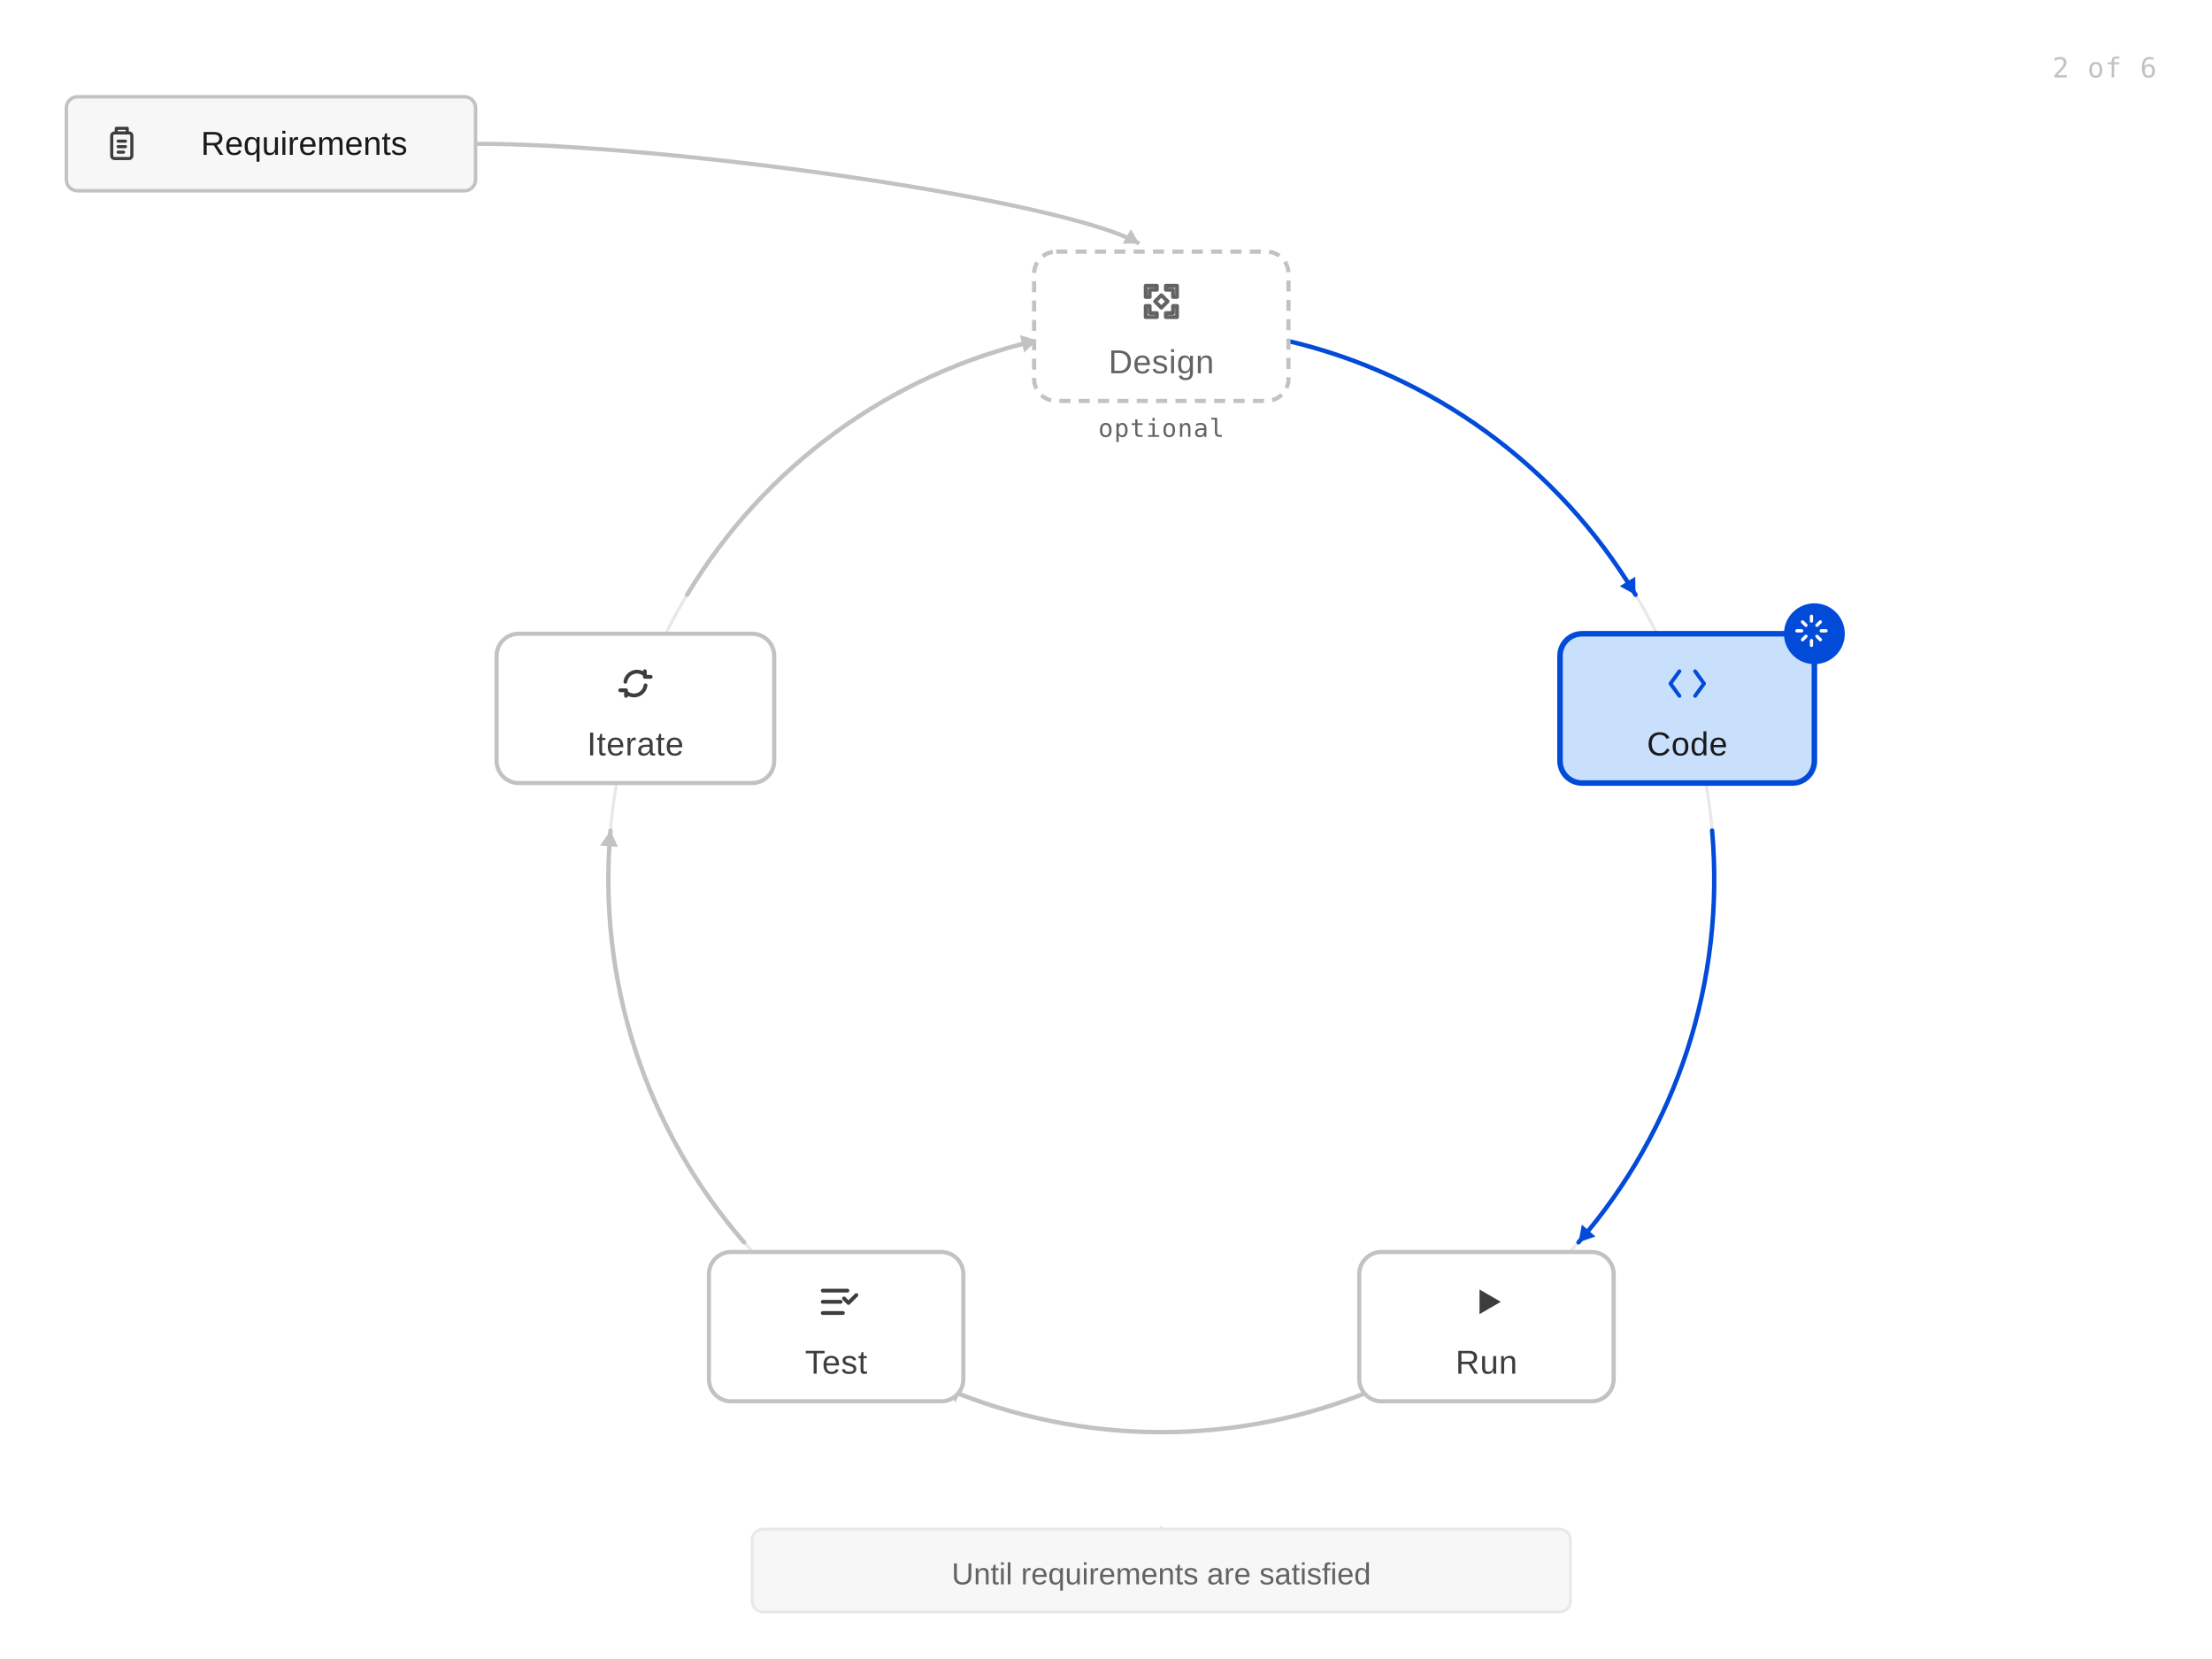
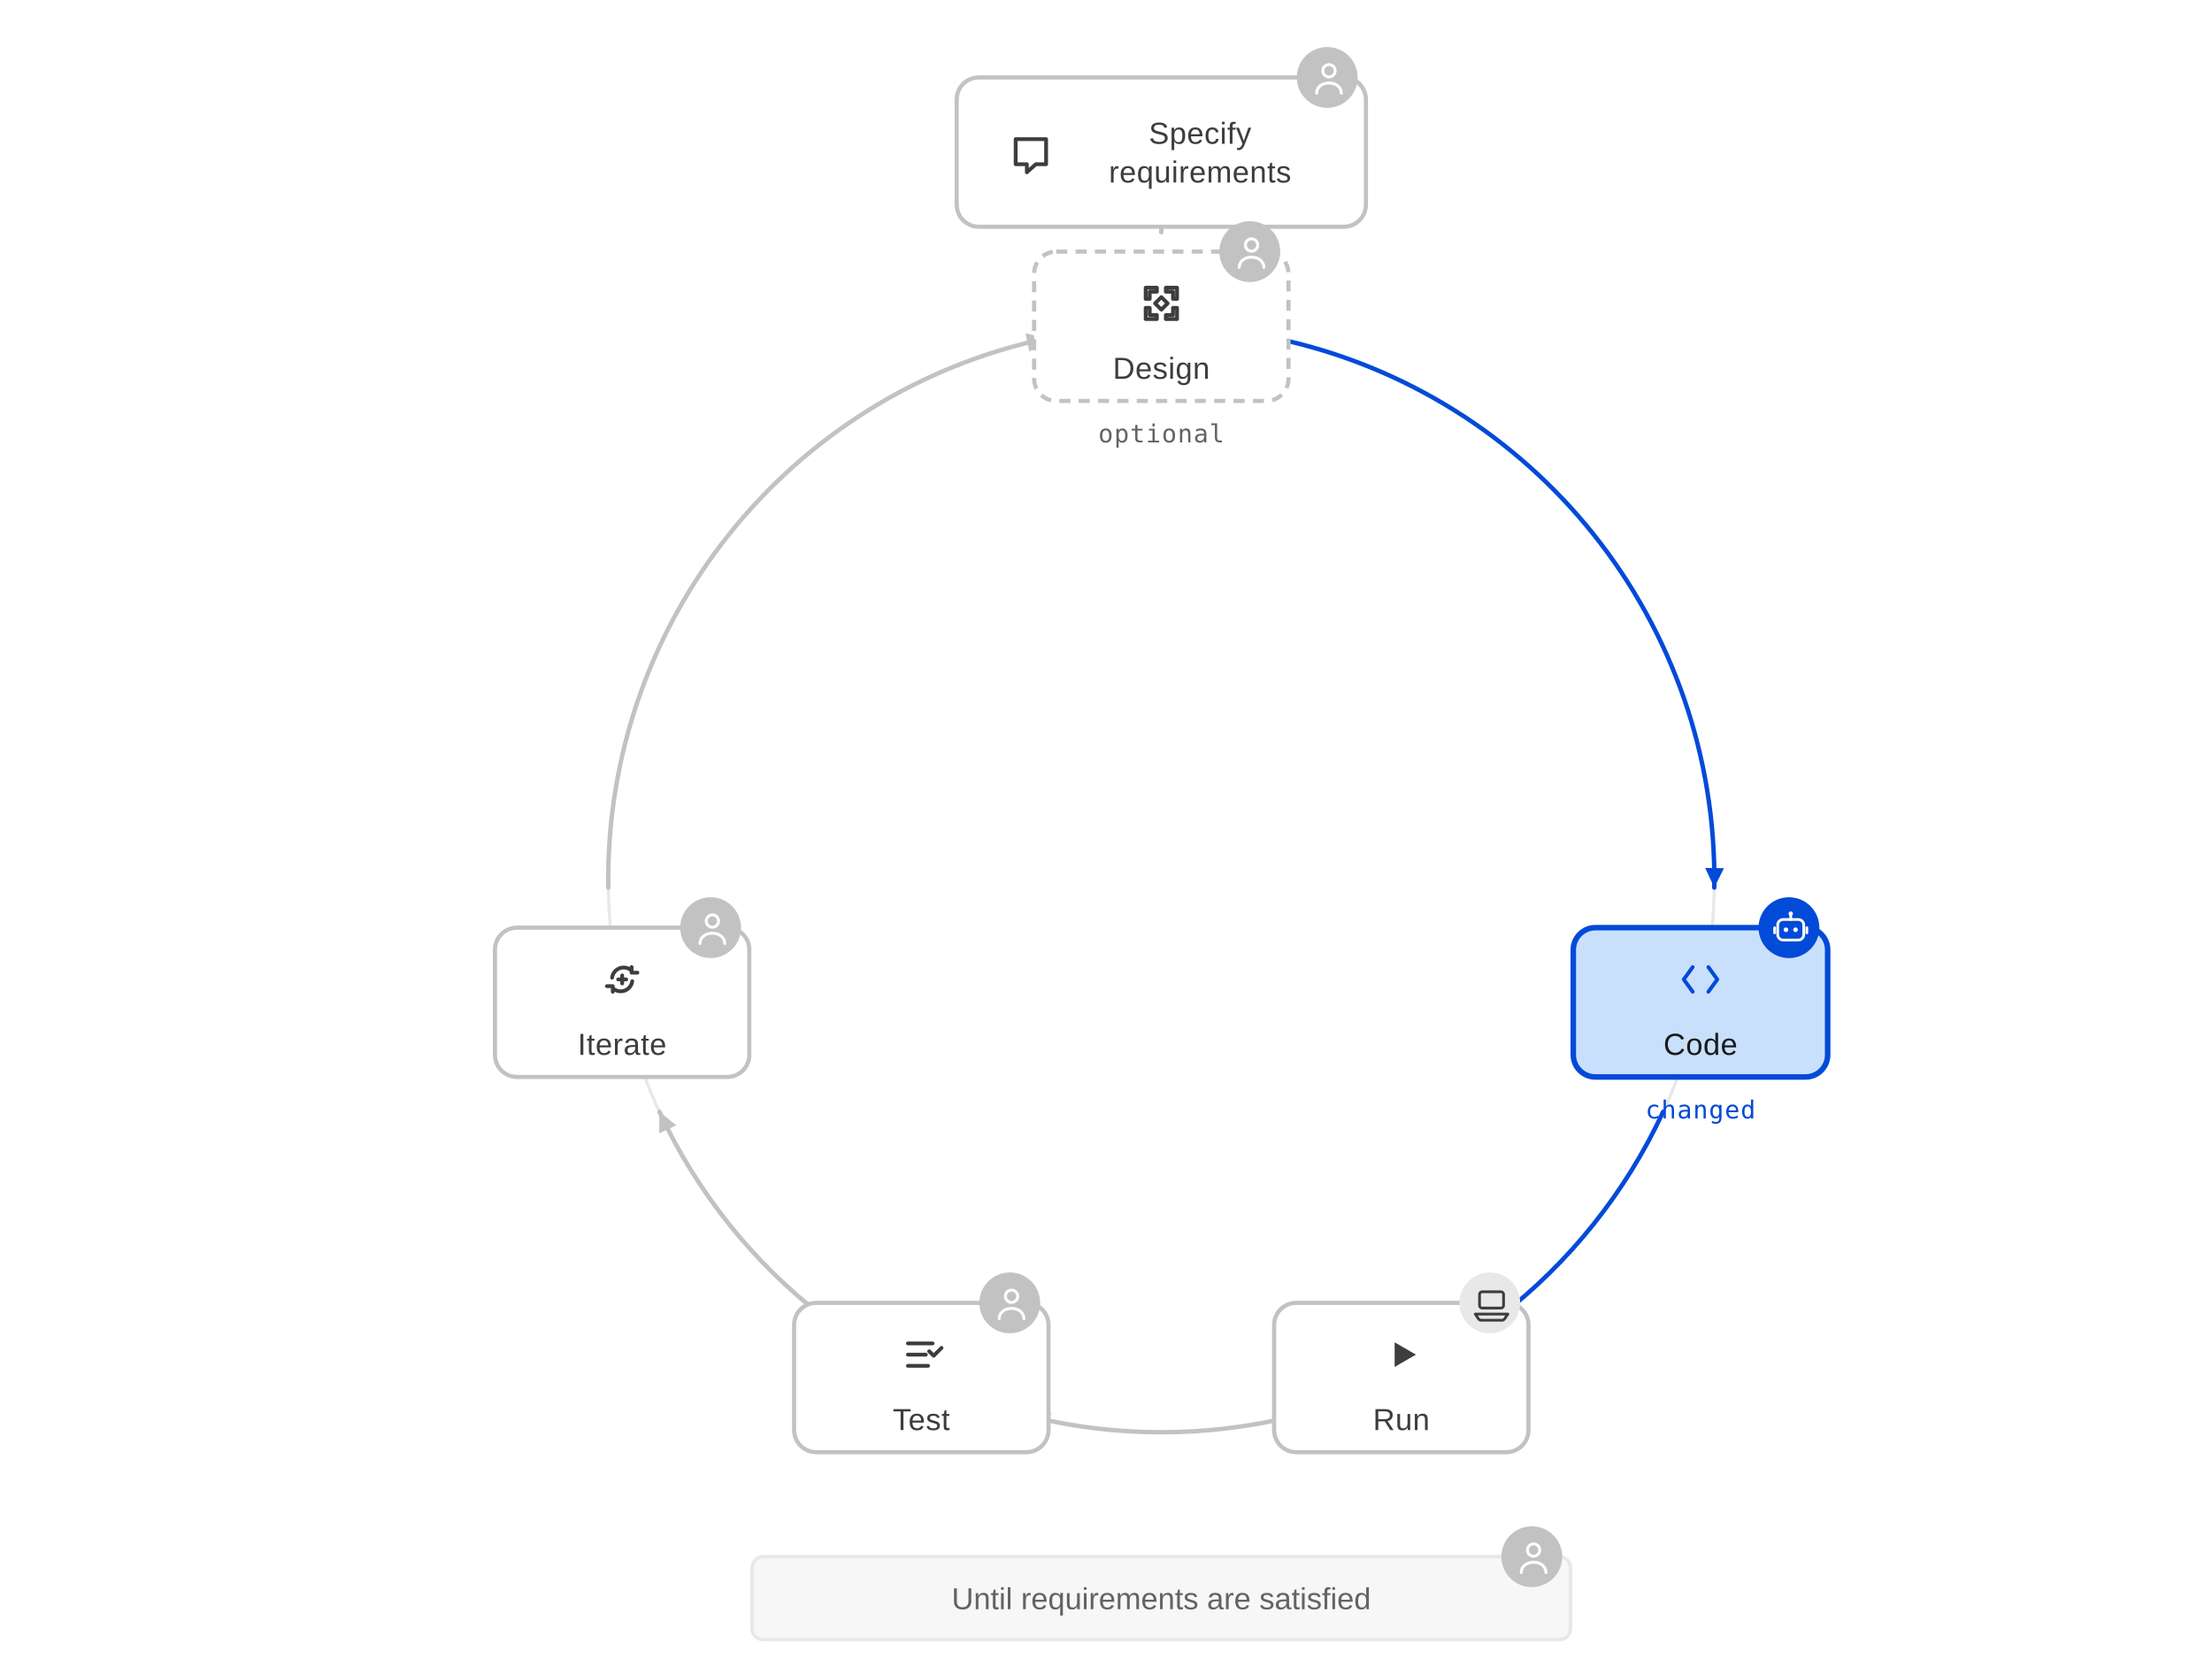
- <svg xmlns="http://www.w3.org/2000/svg" viewBox="0 0 800 600" width="800" height="600" role="img" aria-label="AI Feedback Loop">
+ <svg xmlns="http://www.w3.org/2000/svg" viewBox="0 0 800 600" width="800" height="600" role="img" aria-label="AI Assisted Coding Feedback Loop">
  <rect width="800" height="600" fill="#ffffff" />
  <circle cx="420" cy="318" r="200" fill="none" stroke="#e8e8e8" stroke-width="1.1" />
-   <path d="M464.9 123.1 A200 200 0 0 1 591.5 215.1" fill="none" stroke="#024ad8" stroke-width="1.6" stroke-linecap="round" />
-   <path d="M591.5 215.1 L585.8 212.0 L591.4 208.6 Z" fill="#024ad8" />
-   <path d="M619.2 300.4 A200 200 0 0 1 570.9 449.3" fill="none" stroke="#024ad8" stroke-width="1.6" stroke-linecap="round" />
-   <path d="M570.9 449.3 L572.1 442.9 L577.0 447.2 Z" fill="#024ad8" />
-   <path d="M498.3 502.0 A200 200 0 0 1 341.7 502.0" fill="none" stroke="#c2c2c2" stroke-width="1.6" stroke-linecap="round" />
-   <path d="M341.7 502.0 L348.2 501.3 L345.6 507.2 Z" fill="#c2c2c2" />
-   <path d="M269.1 449.3 A200 200 0 0 1 220.8 300.4" fill="none" stroke="#c2c2c2" stroke-width="1.6" stroke-linecap="round" />
-   <path d="M220.8 300.4 L223.5 306.3 L217.0 305.8 Z" fill="#c2c2c2" />
-   <path d="M248.5 215.1 A200 200 0 0 1 375.1 123.1" fill="none" stroke="#c2c2c2" stroke-width="1.6" stroke-linecap="round" />
-   <path d="M375.1 123.1 L370.4 127.5 L368.9 121.2 Z" fill="#c2c2c2" />
-   <rect x="24" y="35" width="148" height="34" rx="4" ry="4" fill="#f7f7f7" stroke="#c2c2c2" stroke-width="1.25" />
-   <g transform="translate(36.1 44.1) scale(0.662)" fill="none" stroke="#3d3d3d" stroke-width="1.7" stroke-linecap="round" stroke-linejoin="round">
-     <path d="M9 3.5h6v2.5H9zM8 6h8a1.5 1.5 0 0 1 1.5 1.5v11A1.5 1.5 0 0 1 16 20H8a1.5 1.5 0 0 1-1.5-1.5v-11A1.5 1.5 0 0 1 8 6zM10 10.5h4M10 13.5h4M10 16.5h3" />
+   <path d="M461.6 122.4 A200 200 0 0 1 620 321" fill="none" stroke="#024ad8" stroke-width="1.6" stroke-linecap="round" />
+   <path d="M620 321 L623.5 314 L616.7 313.9 Z" fill="#024ad8" />
+   <path d="M601.5 402.1 A200 200 0 0 1 542.3 476.2" fill="none" stroke="#024ad8" stroke-width="1.6" stroke-linecap="round" />
+   <path d="M542.3 476.2 L550 474.6 L545.8 469.2 Z" fill="#024ad8" />
+   <path d="M467.4 512.3 A200 200 0 0 1 372.6 512.3" fill="none" stroke="#c2c2c2" stroke-width="1.6" stroke-linecap="round" />
+   <path d="M372.6 512.3 L378.6 517.3 L380.2 510.7 Z" fill="#c2c2c2" />
+   <path d="M297.7 476.2 A200 200 0 0 1 238.5 402.1" fill="none" stroke="#c2c2c2" stroke-width="1.6" stroke-linecap="round" />
+   <path d="M238.5 402.1 L238.4 409.9 L244.6 407 Z" fill="#c2c2c2" />
+   <path d="M220 321 A200 200 0 0 1 378.4 122.4" fill="none" stroke="#c2c2c2" stroke-width="1.6" stroke-linecap="round" />
+   <path d="M378.4 122.4 L370.9 120.5 L372.3 127.2 Z" fill="#c2c2c2" />
+   <path d="M420 82 L420 84" fill="none" stroke="#c2c2c2" stroke-width="1.6" stroke-linecap="round" />
+   <path d="M420 84 L423.6 76 L416.4 76 Z" fill="#c2c2c2" />
+   <rect x="346" y="28" width="148" height="54" rx="8" ry="8" fill="#ffffff" stroke="#c2c2c2" stroke-width="1.5" />
+   <g transform="translate(362.3 45.3) scale(0.81)" fill="none" stroke="#3d3d3d" stroke-width="1.7" stroke-linecap="round" stroke-linejoin="round">
+     <path d="M6.2 6.2v11.2h5V21l4-3.6h4.6V6.2z" fill="none" stroke="#3d3d3d" stroke-width="1.7" stroke-linecap="round" stroke-linejoin="round" />
  </g>
-   <text x="110" y="56" text-anchor="middle" font-family="IBM Plex Sans, Helvetica Neue, Arial, sans-serif" font-size="12" font-weight="500" fill="#1a1a1a">Requirements</text>
-   <path d="M172 52 C242 52, 385.5 72.4, 412.0 88.1" fill="none" stroke="#c2c2c2" stroke-width="1.5" />
-   <path d="M412.0 88.1 L406.0 88.1 L409.0 82.9 Z" fill="#c2c2c2" />
-   <rect x="272" y="553" width="296" height="30" rx="4" fill="#f7f7f7" stroke="#e8e8e8" stroke-width="1" />
-   <text x="420" y="573" text-anchor="middle" font-family="IBM Plex Sans, Helvetica Neue, Arial, sans-serif" font-size="11" fill="#636363">Until requirements are satisfied</text>
-   <path d="M420.0 552.0 L420 553" fill="none" stroke="#e8e8e8" stroke-width="1.2" stroke-dasharray="3 3" />
-   <rect x="374.0" y="91.0" width="92" height="54" rx="8" ry="8" fill="#ffffff" stroke="#c2c2c2" stroke-width="1.5" stroke-dasharray="4 3" />
-   <g transform="translate(410.3 99.3) scale(0.810)" fill="none" stroke="#636363" stroke-width="1.7" stroke-linecap="round" stroke-linejoin="round">
-     <path d="M5 5h5v1.8H6.8V10H5V5zM14 5h5v5h-1.8V6.8H14V5zM5 14h1.8v3.2H10V19H5v-5zM17.2 14H19v5h-5v-1.8h3.2V14zM9.2 12l2.8-2.8L14.8 12 12 14.8z" />
+   <text x="434" y="52" text-anchor="middle" font-family="IBM Plex Sans, Helvetica Neue, Arial, sans-serif" font-size="11" font-weight="500" letter-spacing="0.16" fill="#3d3d3d">Specify</text>
+   <text x="434" y="66" text-anchor="middle" font-family="IBM Plex Sans, Helvetica Neue, Arial, sans-serif" font-size="11" font-weight="500" letter-spacing="0.16" fill="#3d3d3d">requirements</text>
+   <circle cx="480" cy="28" r="11" fill="#c2c2c2" />
+   <g transform="translate(473.2 21.2) scale(0.62)">
+     <path d="M12 3.5a3.6 3.6 0 1 0 0 7.2 3.6 3.6 0 0 0 0-7.2zM4.8 20.2c0-3.6 3.2-6 7.2-6s7.2 2.4 7.2 6" fill="none" stroke="#ffffff" stroke-width="1.7" stroke-linecap="round" stroke-linejoin="round" />
  </g>
-   <text x="420.0" y="135.0" text-anchor="middle" font-family="IBM Plex Sans, Helvetica Neue, Arial, sans-serif" font-size="12" font-weight="500" letter-spacing="0.16" fill="#636363">Design</text>
-   <text x="420.0" y="158.0" text-anchor="middle" font-family="IBM Plex Mono, ui-monospace, Menlo, monospace" font-size="9" letter-spacing="0.32" fill="#636363">optional</text>
-   <rect x="564.2" y="229.2" width="92" height="54" rx="8" ry="8" fill="#c9e0fc" stroke="#024ad8" stroke-width="2.0" />
-   <g transform="translate(600.5 237.5) scale(0.810)" fill="none" stroke="#024ad8" stroke-width="1.7" stroke-linecap="round" stroke-linejoin="round">
-     <path d="M8.5 6.5 4.5 12l4 5.5M15.5 6.5l4 5.5-4 5.5" />
+   <rect x="272" y="563" width="296" height="30" rx="4" fill="#f7f7f7" stroke="#e8e8e8" stroke-width="1.25" />
+   <text x="420" y="582" text-anchor="middle" font-family="IBM Plex Sans, Helvetica Neue, Arial, sans-serif" font-size="11" fill="#636363">Until requirements are satisfied</text>
+   <circle cx="554" cy="563" r="11" fill="#c2c2c2" />
+   <g transform="translate(547.2 556.2) scale(0.62)">
+     <path d="M12 3.5a3.6 3.6 0 1 0 0 7.2 3.6 3.6 0 0 0 0-7.2zM4.8 20.2c0-3.6 3.2-6 7.2-6s7.2 2.4 7.2 6" fill="none" stroke="#ffffff" stroke-width="1.7" stroke-linecap="round" stroke-linejoin="round" />
  </g>
-   <circle cx="656.2" cy="229.2" r="11" fill="#024ad8" />
-   <g transform="translate(647.7 220.7) scale(0.62)" fill="none" stroke="#ffffff" stroke-width="1.9" stroke-linecap="round" stroke-linejoin="round">
-     <path d="M12 3.5v2.8M12 17.7v2.8M3.5 12h2.8M17.7 12h2.8M6.8 6.8l2 2M15.2 15.2l2 2M17.2 6.8l-2 2M8.8 15.2l-2 2" />
+   <rect x="374" y="91" width="92" height="54" rx="8" ry="8" fill="#ffffff" stroke="#c2c2c2" stroke-width="1.5" stroke-dasharray="4 3" />
+   <g transform="translate(410.3 100) scale(0.81)" fill="none" stroke="#3d3d3d" stroke-width="1.7" stroke-linecap="round" stroke-linejoin="round">
+     <path d="M5 5h5v1.8H6.8V10H5V5zM14 5h5v5h-1.8V6.8H14V5zM5 14h1.8v3.2H10V19H5v-5zM17.2 14H19v5h-5v-1.8h3.2V14zM9.2 12l2.8-2.8L14.8 12 12 14.8z" fill="none" stroke="#3d3d3d" stroke-width="1.7" stroke-linecap="round" stroke-linejoin="round" />
  </g>
-   <text x="610.2" y="273.2" text-anchor="middle" font-family="IBM Plex Sans, Helvetica Neue, Arial, sans-serif" font-size="12" font-weight="500" letter-spacing="0.16" fill="#1a1a1a">Code</text>
-   <rect x="491.6" y="452.8" width="92" height="54" rx="8" ry="8" fill="#ffffff" stroke="#c2c2c2" stroke-width="1.5" />
-   <g transform="translate(527.8 461.1) scale(0.810)">
+   <text x="420" y="137" text-anchor="middle" font-family="IBM Plex Sans, Helvetica Neue, Arial, sans-serif" font-size="11" font-weight="500" letter-spacing="0.16" fill="#3d3d3d">Design</text>
+   <text x="420" y="160" text-anchor="middle" font-family="IBM Plex Mono, ui-monospace, Menlo, monospace" font-size="9" letter-spacing="0.32" fill="#636363">optional</text>
+   <circle cx="452" cy="91" r="11" fill="#c2c2c2" />
+   <g transform="translate(445.2 84.2) scale(0.62)">
+     <path d="M12 3.5a3.6 3.6 0 1 0 0 7.2 3.6 3.6 0 0 0 0-7.2zM4.8 20.2c0-3.6 3.2-6 7.2-6s7.2 2.4 7.2 6" fill="none" stroke="#ffffff" stroke-width="1.7" stroke-linecap="round" stroke-linejoin="round" />
+   </g>
+   <rect x="569" y="335.5" width="92" height="54" rx="8" ry="8" fill="#c9e0fc" stroke="#024ad8" stroke-width="2.0" />
+   <g transform="translate(605.3 344.5) scale(0.81)" fill="none" stroke="#024ad8" stroke-width="1.7" stroke-linecap="round" stroke-linejoin="round">
+     <path d="M8.5 6.5 4.5 12l4 5.5M15.5 6.5l4 5.5-4 5.5" fill="none" stroke="#024ad8" stroke-width="1.7" stroke-linecap="round" stroke-linejoin="round" />
+   </g>
+   <text x="615" y="381.5" text-anchor="middle" font-family="IBM Plex Sans, Helvetica Neue, Arial, sans-serif" font-size="11" font-weight="500" letter-spacing="0.16" fill="#1a1a1a">Code</text>
+   <text x="615" y="404.5" text-anchor="middle" font-family="IBM Plex Mono, ui-monospace, Menlo, monospace" font-size="9" letter-spacing="0.32" fill="#024ad8">changed</text>
+   <circle cx="647" cy="335.5" r="11" fill="#024ad8" />
+   <g transform="translate(640.2 328.7) scale(0.62)">
+     <circle cx="12" cy="2.8" r="1.3" fill="#ffffff" />
+     <path d="M12 4.1v2.1M2.6 11v3M21.4 11v3" fill="none" stroke="#ffffff" stroke-width="1.6" stroke-linecap="round" />
+     <rect x="4.4" y="6.2" width="15.2" height="12" rx="3.2" fill="none" stroke="#ffffff" stroke-width="1.6" />
+     <circle cx="9.2" cy="12.2" r="1.35" fill="#ffffff" />
+     <circle cx="14.8" cy="12.2" r="1.35" fill="#ffffff" />
+   </g>
+   <rect x="460.8" y="471.2" width="92" height="54" rx="8" ry="8" fill="#ffffff" stroke="#c2c2c2" stroke-width="1.5" />
+   <g transform="translate(497.1 480.2) scale(0.81)" fill="none" stroke="#3d3d3d" stroke-width="1.7" stroke-linecap="round" stroke-linejoin="round">
    <path d="M9 6.5l9.5 5.5L9 17.5z" fill="#3d3d3d" stroke="none" />
  </g>
-   <text x="537.6" y="496.8" text-anchor="middle" font-family="IBM Plex Sans, Helvetica Neue, Arial, sans-serif" font-size="12" font-weight="500" letter-spacing="0.16" fill="#3d3d3d">Run</text>
-   <rect x="256.4" y="452.8" width="92" height="54" rx="8" ry="8" fill="#ffffff" stroke="#c2c2c2" stroke-width="1.5" />
-   <g transform="translate(292.7 461.1) scale(0.810)" fill="none" stroke="#3d3d3d" stroke-width="1.7" stroke-linecap="round" stroke-linejoin="round">
-     <path d="M6 7h11M6 12h8M6 17h9M15.5 10.5l2 2 3.5-3.5" />
+   <text x="506.8" y="517.2" text-anchor="middle" font-family="IBM Plex Sans, Helvetica Neue, Arial, sans-serif" font-size="11" font-weight="500" letter-spacing="0.16" fill="#3d3d3d">Run</text>
+   <circle cx="538.8" cy="471.2" r="11" fill="#e8e8e8" />
+   <g transform="translate(532 464.4) scale(0.62)">
+     <rect x="5" y="4.5" width="14" height="9.5" rx="1.5" fill="none" stroke="#3d3d3d" stroke-width="1.6" />
+     <path d="M2.5 17.5h19l-1.8 2.7a2 2 0 0 1-1.7.9H6a2 2 0 0 1-1.7-.9L2.5 17.5z" fill="none" stroke="#3d3d3d" stroke-width="1.6" stroke-linecap="round" stroke-linejoin="round" />
  </g>
-   <text x="302.4" y="496.8" text-anchor="middle" font-family="IBM Plex Sans, Helvetica Neue, Arial, sans-serif" font-size="12" font-weight="500" letter-spacing="0.16" fill="#3d3d3d">Test</text>
-   <rect x="179.6" y="229.2" width="100.4" height="54" rx="8" ry="8" fill="#ffffff" stroke="#c2c2c2" stroke-width="1.5" />
-   <g transform="translate(220.1 237.5) scale(0.810)" fill="none" stroke="#3d3d3d" stroke-width="1.7" stroke-linecap="round" stroke-linejoin="round">
-     <path d="M7.5 11.2a5.2 5.2 0 0 1 8.6-3.2M16.2 6.5V9h2.6M16.5 12.8a5.2 5.2 0 0 1-8.6 3.2M7.8 17.5V15H5.2" />
+   <rect x="287.2" y="471.2" width="92" height="54" rx="8" ry="8" fill="#ffffff" stroke="#c2c2c2" stroke-width="1.5" />
+   <g transform="translate(323.5 480.2) scale(0.81)" fill="none" stroke="#3d3d3d" stroke-width="1.7" stroke-linecap="round" stroke-linejoin="round">
+     <path d="M6 7h11M6 12h8M6 17h9M15.5 10.5l2 2 3.5-3.5" fill="none" stroke="#3d3d3d" stroke-width="1.7" stroke-linecap="round" stroke-linejoin="round" />
  </g>
-   <text x="229.8" y="273.2" text-anchor="middle" font-family="IBM Plex Sans, Helvetica Neue, Arial, sans-serif" font-size="12" font-weight="500" letter-spacing="0.16" fill="#3d3d3d">Iterate</text>
-   <text x="780" y="28" text-anchor="end" font-family="IBM Plex Mono, ui-monospace, Menlo, monospace" font-size="10" letter-spacing="0.32" fill="#c2c2c2">2 of 6</text>
+   <text x="333.2" y="517.2" text-anchor="middle" font-family="IBM Plex Sans, Helvetica Neue, Arial, sans-serif" font-size="11" font-weight="500" letter-spacing="0.16" fill="#3d3d3d">Test</text>
+   <circle cx="365.2" cy="471.2" r="11" fill="#c2c2c2" />
+   <g transform="translate(358.4 464.4) scale(0.62)">
+     <path d="M12 3.5a3.6 3.6 0 1 0 0 7.2 3.6 3.6 0 0 0 0-7.2zM4.8 20.2c0-3.6 3.2-6 7.2-6s7.2 2.4 7.2 6" fill="none" stroke="#ffffff" stroke-width="1.7" stroke-linecap="round" stroke-linejoin="round" />
+   </g>
+   <rect x="179" y="335.5" width="92" height="54" rx="8" ry="8" fill="#ffffff" stroke="#c2c2c2" stroke-width="1.5" />
+   <g transform="translate(215.3 344.5) scale(0.81)" fill="none" stroke="#3d3d3d" stroke-width="1.7" stroke-linecap="round" stroke-linejoin="round">
+     <path d="M7.5 11.2a5.2 5.2 0 0 1 8.6-3.2M16.2 6.5V9h2.6M16.5 12.8a5.2 5.2 0 0 1-8.6 3.2M7.8 17.5V15H5.2M12 10.2v3.6M10.2 12h3.6" fill="none" stroke="#3d3d3d" stroke-width="1.7" stroke-linecap="round" stroke-linejoin="round" />
+   </g>
+   <text x="225" y="381.5" text-anchor="middle" font-family="IBM Plex Sans, Helvetica Neue, Arial, sans-serif" font-size="11" font-weight="500" letter-spacing="0.16" fill="#3d3d3d">Iterate</text>
+   <circle cx="257" cy="335.5" r="11" fill="#c2c2c2" />
+   <g transform="translate(250.2 328.7) scale(0.62)">
+     <path d="M12 3.5a3.6 3.6 0 1 0 0 7.2 3.6 3.6 0 0 0 0-7.2zM4.8 20.2c0-3.6 3.2-6 7.2-6s7.2 2.4 7.2 6" fill="none" stroke="#ffffff" stroke-width="1.7" stroke-linecap="round" stroke-linejoin="round" />
+   </g>
</svg>
